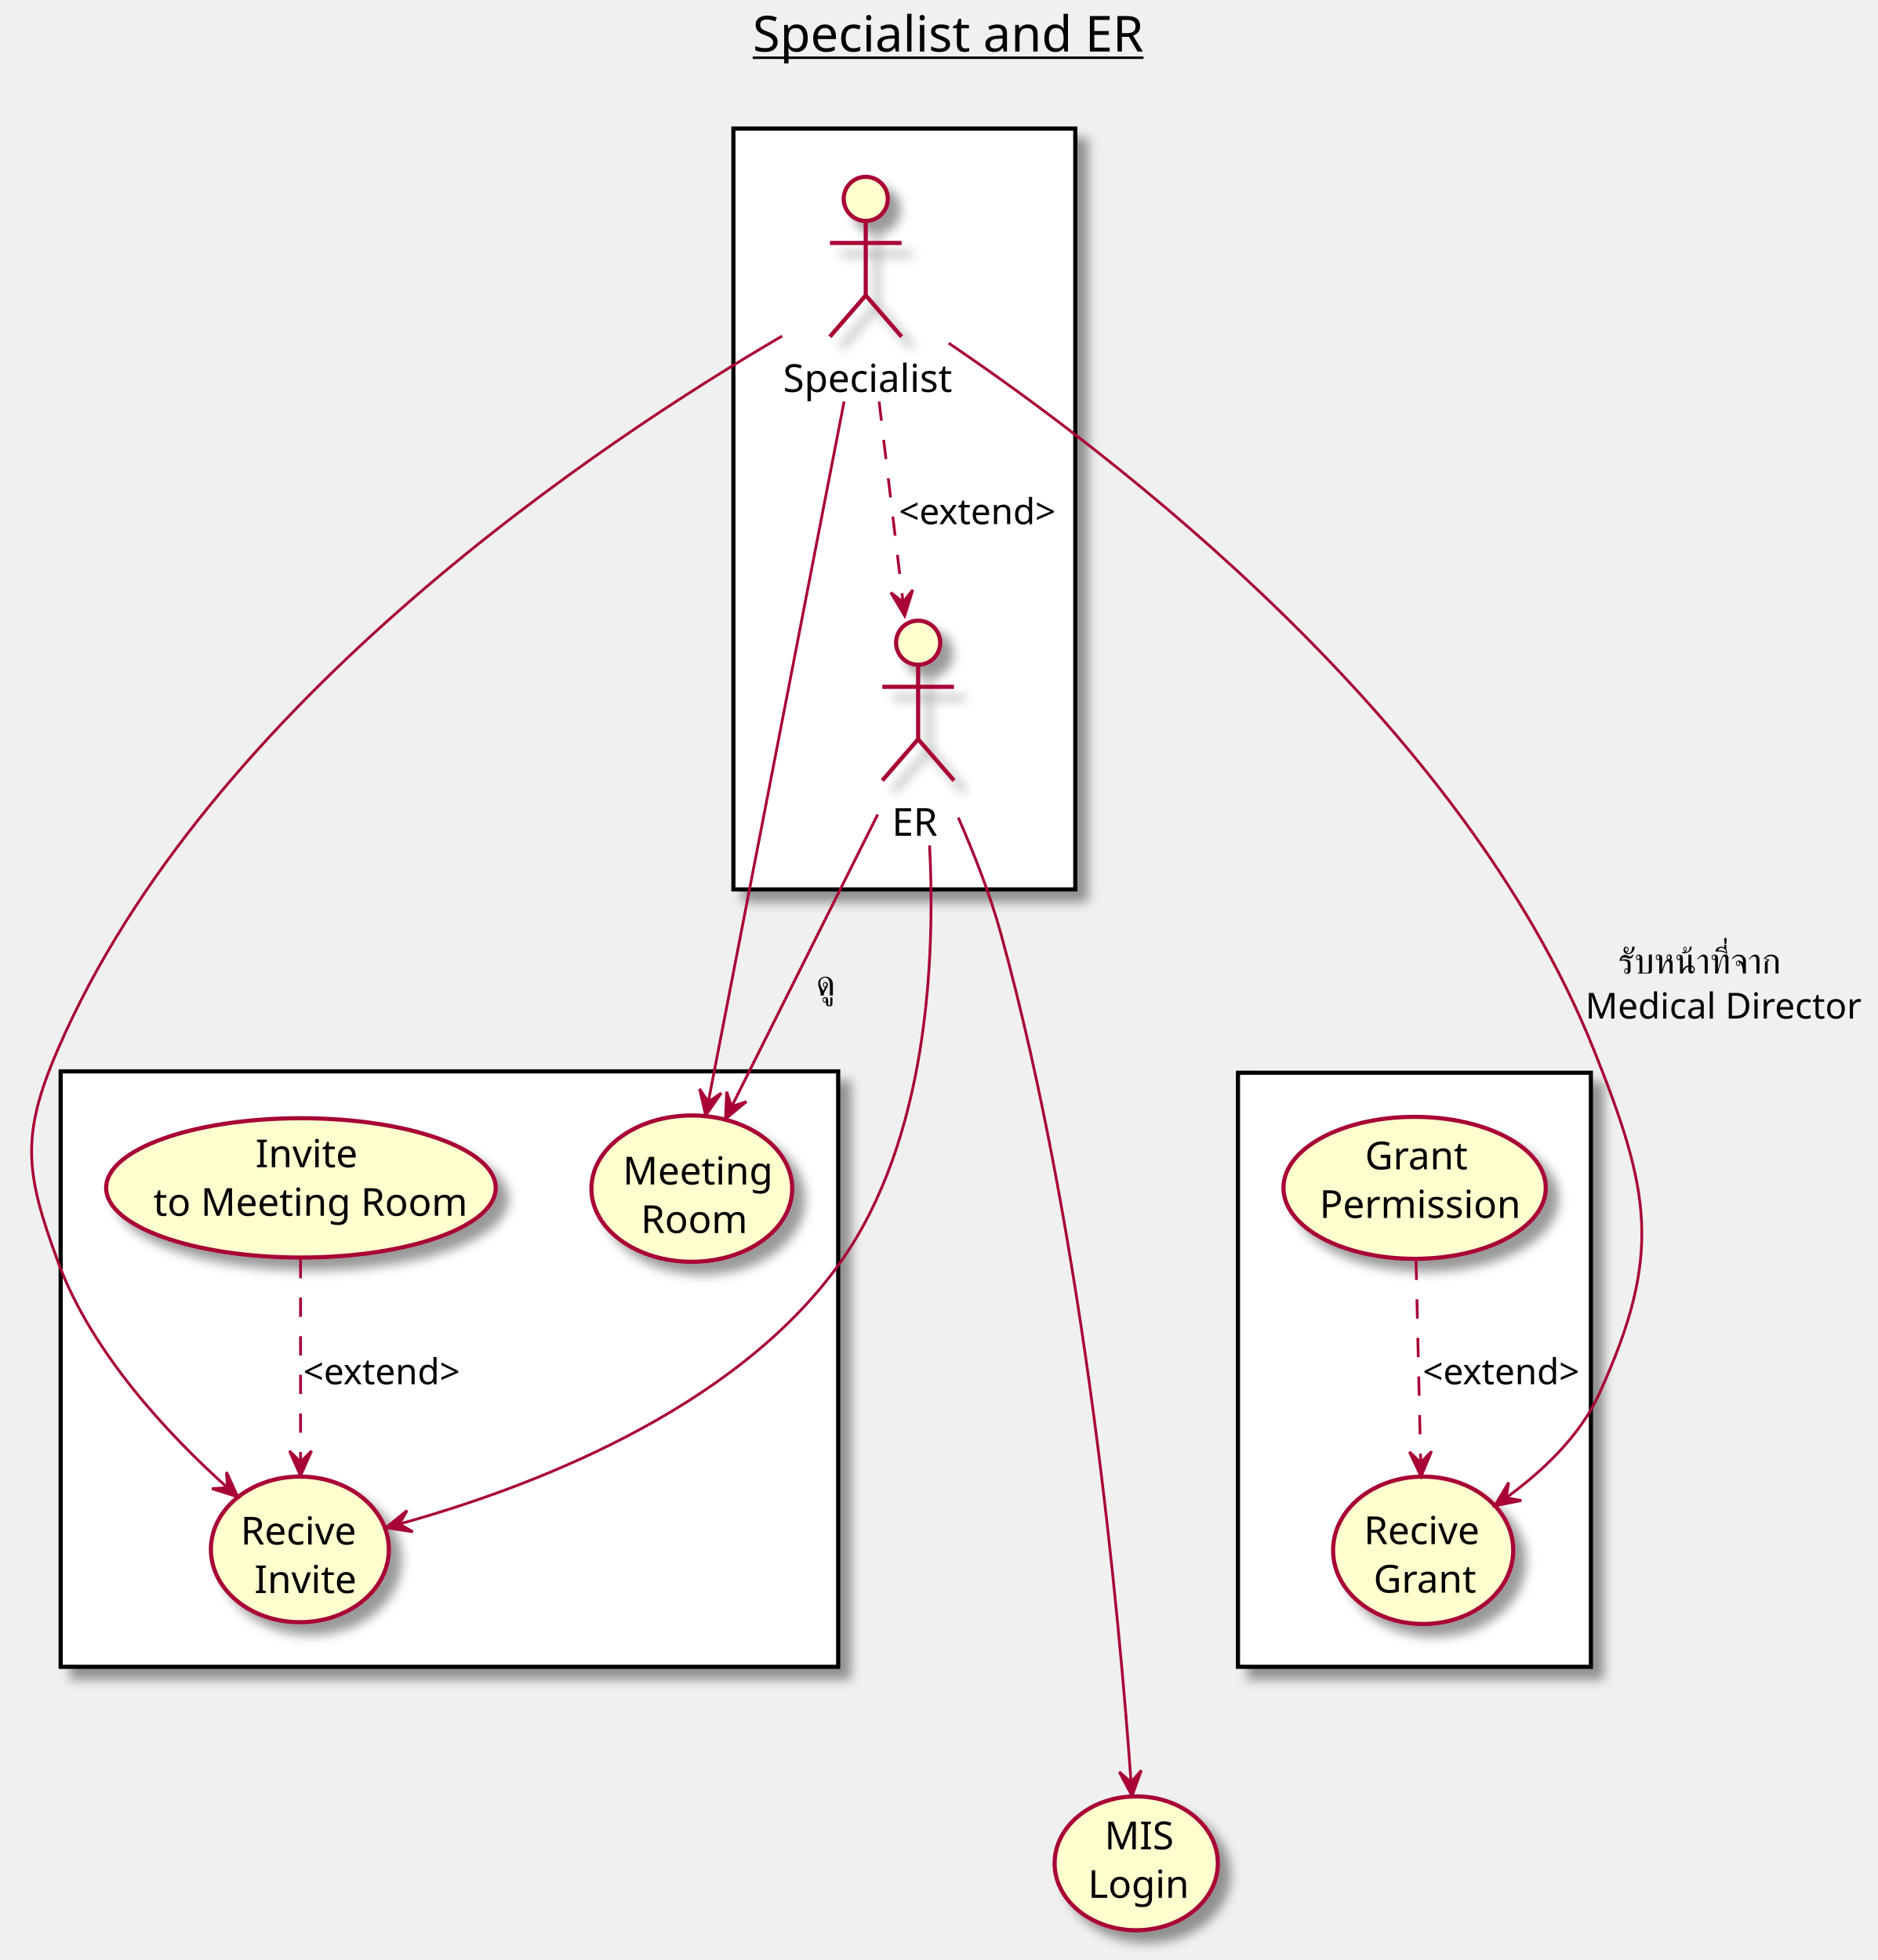
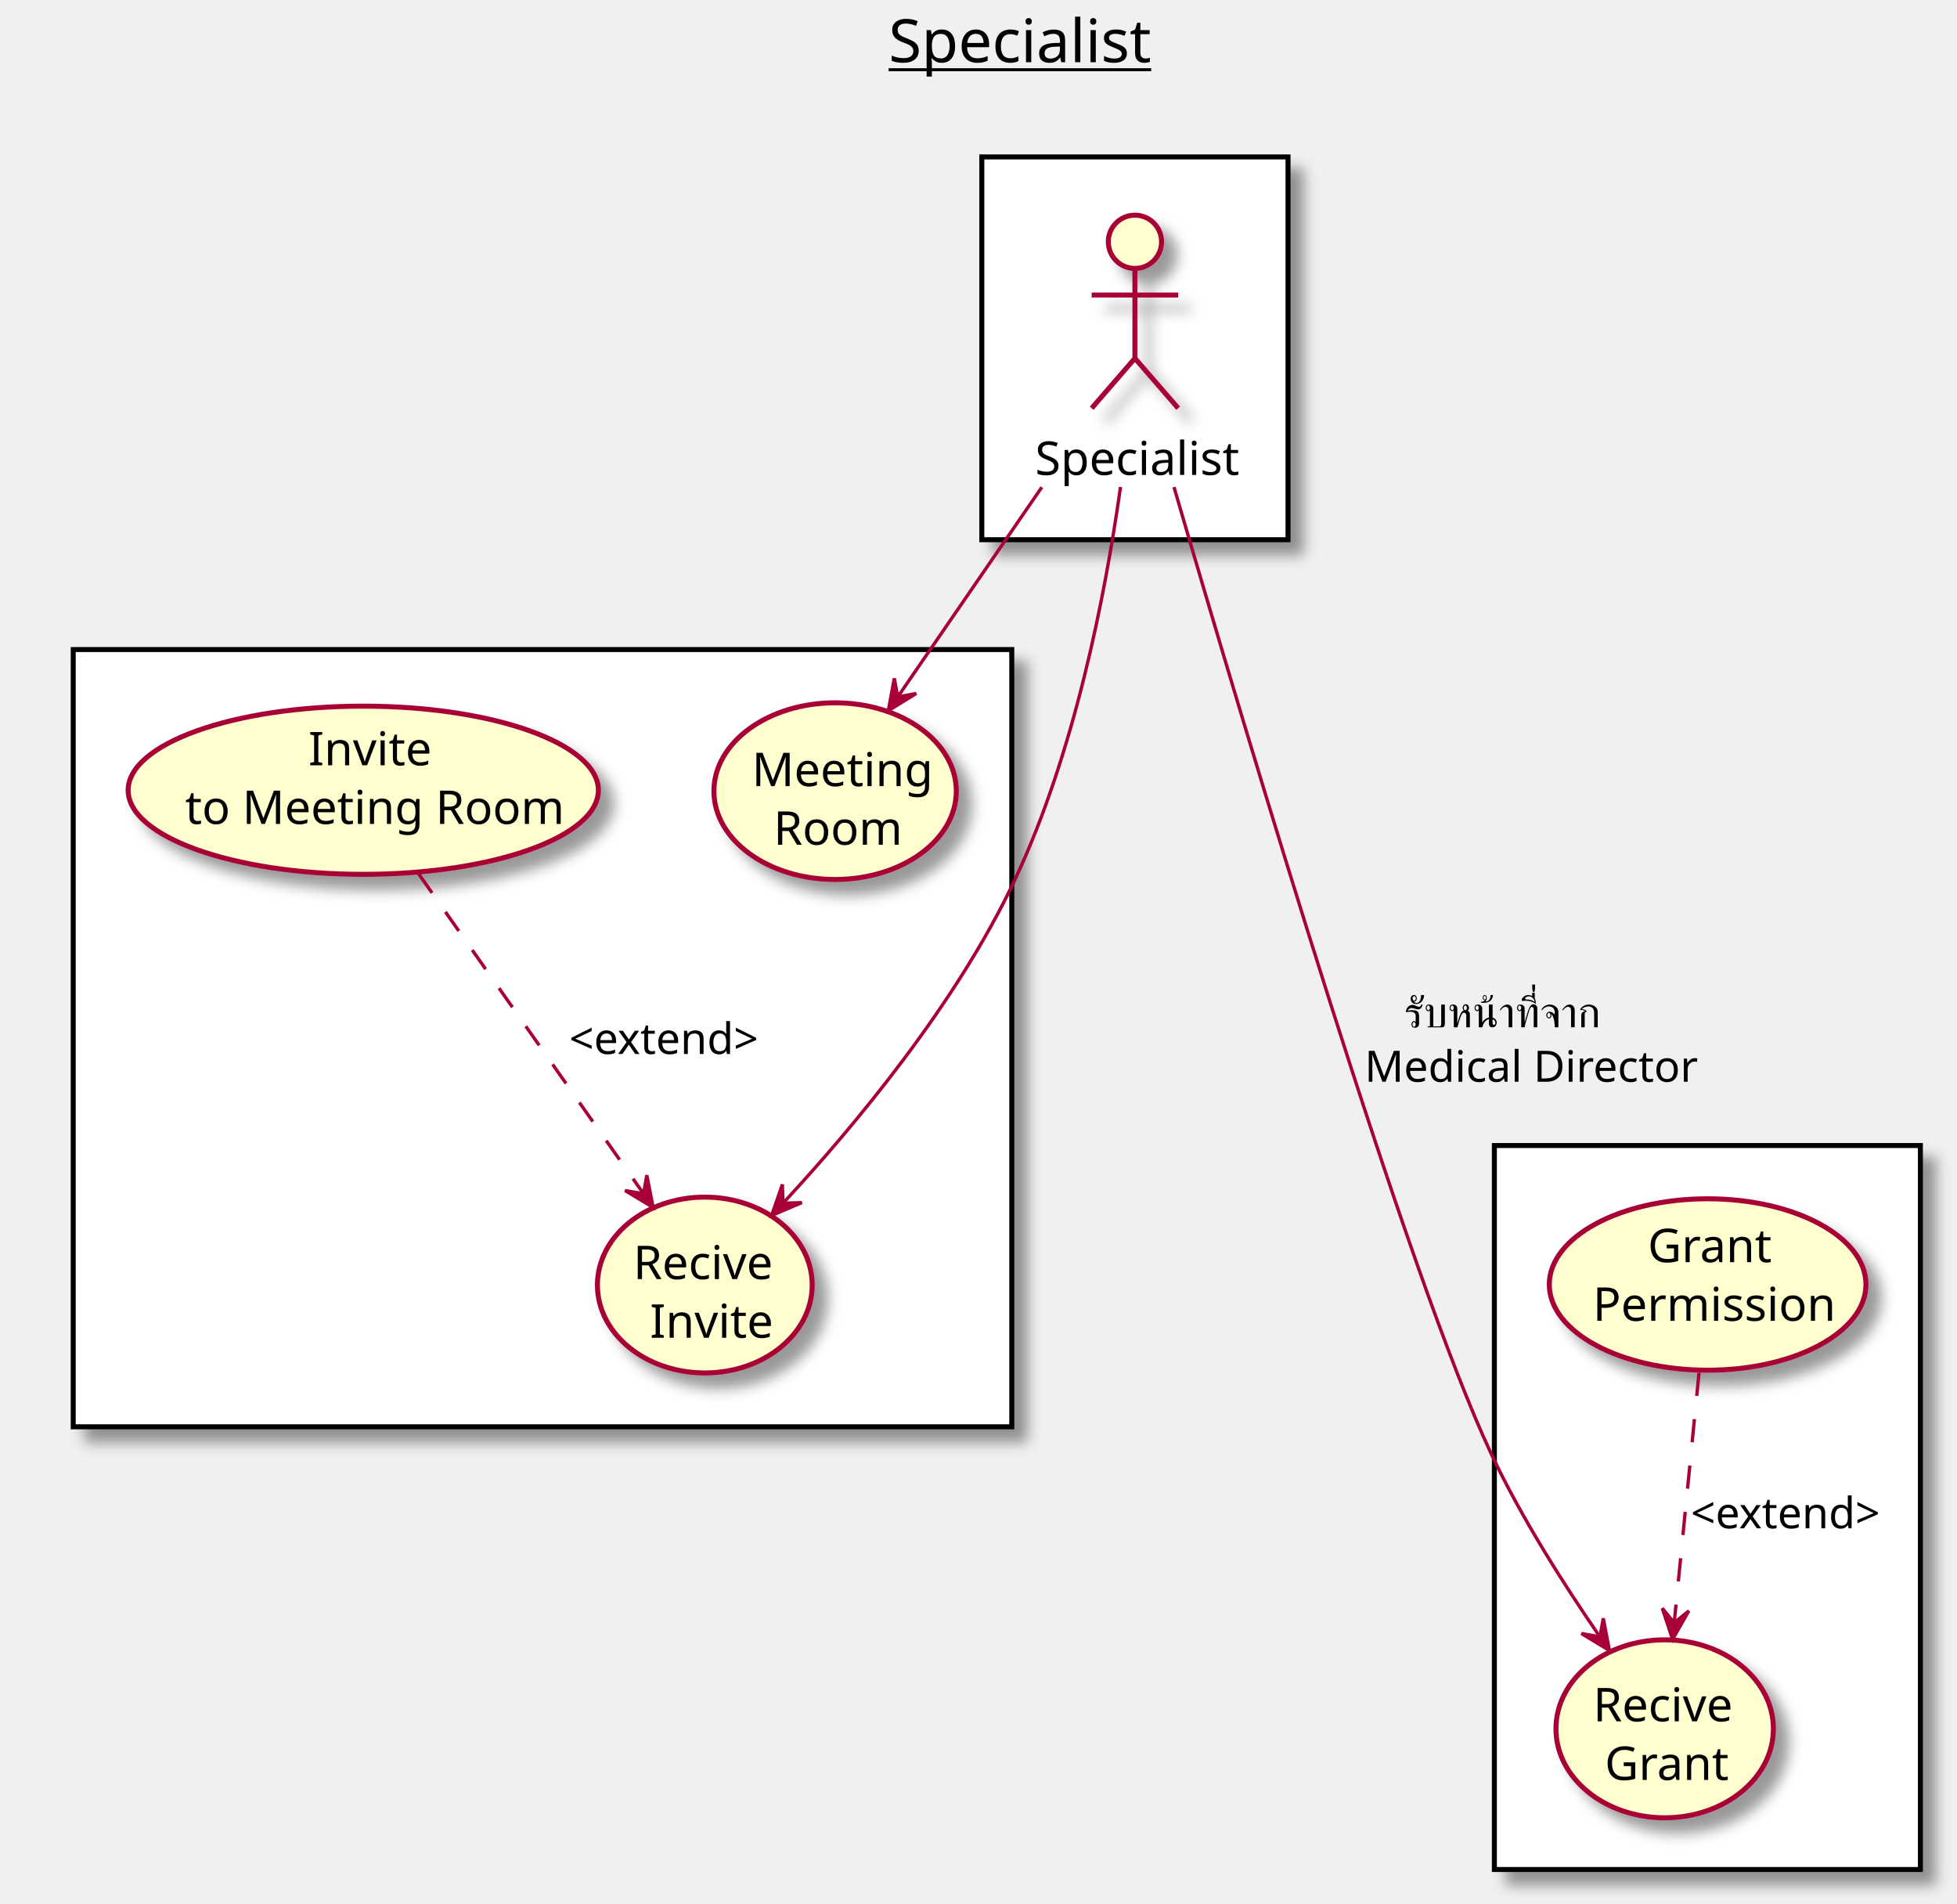
- <svg xmlns="http://www.w3.org/2000/svg" contentScriptType="application/ecmascript" contentStyleType="text/css" height="711px" preserveAspectRatio="none" style="width:681px;height:711px;" version="1.1" viewBox="0 0 681 711" width="681px" zoomAndPan="magnify">
+ <svg xmlns="http://www.w3.org/2000/svg" contentScriptType="application/ecmascript" contentStyleType="text/css" height="572px" preserveAspectRatio="none" style="width:588px;height:572px;" version="1.1" viewBox="0 0 588 572" width="588px" zoomAndPan="magnify">
  <defs>
-     <filter height="300%" id="f13fuijds7cwvm" width="300%" x="-1" y="-1">
+     <filter height="300%" id="fanvnxp862zlo" width="300%" x="-1" y="-1">
      <feGaussianBlur result="blurOut" stdDeviation="2.0" />
      <feColorMatrix in="blurOut" result="blurOut2" type="matrix" values="0 0 0 0 0 0 0 0 0 0 0 0 0 0 0 0 0 0 .4 0" />
      <feOffset dx="4.0" dy="4.0" in="blurOut2" result="blurOut3" />
      <feBlend in="SourceGraphic" in2="blurOut3" mode="normal" />
    </filter>
  </defs>
  <g>
-     <text fill="#000000" font-family="sans-serif" font-size="18" lengthAdjust="spacingAndGlyphs" text-decoration="underline" textLength="142" x="273" y="18.686">Specialist and ER</text>
-     <rect fill="#FFFFFF" filter="url(#f13fuijds7cwvm)" height="276" style="stroke: #000000; stroke-width: 1.5;" width="124" x="266" y="46.641" />
-     <rect fill="#FFFFFF" filter="url(#f13fuijds7cwvm)" height="216" style="stroke: #000000; stroke-width: 1.5;" width="282" x="22" y="388.641" />
-     <rect fill="#FFFFFF" filter="url(#f13fuijds7cwvm)" height="215.5" style="stroke: #000000; stroke-width: 1.5;" width="128" x="449" y="389.141" />
-     <ellipse cx="314" cy="72.141" fill="#FEFECE" filter="url(#f13fuijds7cwvm)" rx="8" ry="8" style="stroke: #A80036; stroke-width: 1.5;" />
-     <path d="M314,80.141 L314,107.141 M301,88.141 L327,88.141 M314,107.141 L301,122.141 M314,107.141 L327,122.141 " fill="none" filter="url(#f13fuijds7cwvm)" style="stroke: #A80036; stroke-width: 1.5;" />
-     <text fill="#000000" font-family="sans-serif" font-size="14" lengthAdjust="spacingAndGlyphs" textLength="60" x="284" y="142.174">Specialist</text>
-     <ellipse cx="333" cy="233.141" fill="#FEFECE" filter="url(#f13fuijds7cwvm)" rx="8" ry="8" style="stroke: #A80036; stroke-width: 1.5;" />
-     <path d="M333,241.141 L333,268.141 M320,249.141 L346,249.141 M333,268.141 L320,283.141 M333,268.141 L346,283.141 " fill="none" filter="url(#f13fuijds7cwvm)" style="stroke: #A80036; stroke-width: 1.5;" />
-     <text fill="#000000" font-family="sans-serif" font-size="14" lengthAdjust="spacingAndGlyphs" textLength="19" x="323.5" y="303.174">ER</text>
-     <ellipse cx="250.916" cy="431.178" fill="#FEFECE" filter="url(#f13fuijds7cwvm)" rx="36.416" ry="26.537" style="stroke: #A80036; stroke-width: 1.5;" />
-     <text fill="#000000" font-family="sans-serif" font-size="14" lengthAdjust="spacingAndGlyphs" textLength="50" x="225.916" y="429.67">Meeting</text>
-     <text fill="#000000" font-family="sans-serif" font-size="14" lengthAdjust="spacingAndGlyphs" textLength="37" x="232.416" y="447.279">Room</text>
-     <ellipse cx="109.146" cy="430.906" fill="#FEFECE" filter="url(#f13fuijds7cwvm)" rx="70.646" ry="25.265" style="stroke: #A80036; stroke-width: 1.5;" />
-     <text fill="#000000" font-family="sans-serif" font-size="14" lengthAdjust="spacingAndGlyphs" textLength="33" x="92.646" y="423.423">Invite</text>
-     <text fill="#000000" font-family="sans-serif" font-size="14" lengthAdjust="spacingAndGlyphs" textLength="107" x="55.646" y="441.032">to Meeting Room</text>
-     <ellipse cx="108.765" cy="562.052" fill="#FEFECE" filter="url(#f13fuijds7cwvm)" rx="32.265" ry="26.412" style="stroke: #A80036; stroke-width: 1.5;" />
-     <text fill="#000000" font-family="sans-serif" font-size="14" lengthAdjust="spacingAndGlyphs" textLength="43" x="87.265" y="560.279">Recive</text>
-     <text fill="#000000" font-family="sans-serif" font-size="14" lengthAdjust="spacingAndGlyphs" textLength="33" x="92.265" y="577.888">Invite</text>
-     <ellipse cx="513.073" cy="430.892" fill="#FEFECE" filter="url(#f13fuijds7cwvm)" rx="47.573" ry="25.751" style="stroke: #A80036; stroke-width: 1.5;" />
-     <text fill="#000000" font-family="sans-serif" font-size="14" lengthAdjust="spacingAndGlyphs" textLength="36" x="495.073" y="424.188">Grant</text>
-     <text fill="#000000" font-family="sans-serif" font-size="14" lengthAdjust="spacingAndGlyphs" textLength="69" x="478.573" y="441.797">Permission</text>
-     <ellipse cx="516.167" cy="562.374" fill="#FEFECE" filter="url(#f13fuijds7cwvm)" rx="32.667" ry="26.733" style="stroke: #A80036; stroke-width: 1.5;" />
-     <text fill="#000000" font-family="sans-serif" font-size="14" lengthAdjust="spacingAndGlyphs" textLength="43" x="494.667" y="560.13">Recive</text>
-     <text fill="#000000" font-family="sans-serif" font-size="14" lengthAdjust="spacingAndGlyphs" textLength="36" x="498.167" y="577.739">Grant</text>
-     <ellipse cx="412.102" cy="675.922" fill="#FEFECE" filter="url(#f13fuijds7cwvm)" rx="29.602" ry="24.282" style="stroke: #A80036; stroke-width: 1.5;" />
-     <text fill="#000000" font-family="sans-serif" font-size="14" lengthAdjust="spacingAndGlyphs" textLength="23" x="400.602" y="670.841">MIS</text>
-     <text fill="#000000" font-family="sans-serif" font-size="14" lengthAdjust="spacingAndGlyphs" textLength="35" x="394.602" y="688.451">Login</text>
-     <path d="M318.844,145.675 C321.491,167.829 324.779,195.347 327.52,218.284 " fill="none" id="Specialist-&gt;ER" style="stroke: #A80036; stroke-width: 1.0; stroke-dasharray: 7.0,7.0;" />
-     <polygon fill="#A80036" points="328.132,223.405,331.036,213.994,327.539,218.44,323.093,214.942,328.132,223.405" style="stroke: #A80036; stroke-width: 1.0;" />
-     <text fill="#000000" font-family="sans-serif" font-size="13" lengthAdjust="spacingAndGlyphs" textLength="55" x="326" y="190.136">&lt;extend&gt;</text>
-     <path d="M109,456.709 C109,477.553 109,507.57 109,530.079 " fill="none" id="InviteToMeetingRoom-&gt;ReciveInvite" style="stroke: #A80036; stroke-width: 1.0; stroke-dasharray: 7.0,7.0;" />
-     <polygon fill="#A80036" points="109,535.339,113,526.339,109,530.339,105,526.339,109,535.339" style="stroke: #A80036; stroke-width: 1.0;" />
-     <text fill="#000000" font-family="sans-serif" font-size="13" lengthAdjust="spacingAndGlyphs" textLength="55" x="110" y="502.136">&lt;extend&gt;</text>
-     <path d="M513.586,457.32 C514.072,478.227 514.765,508.048 515.284,530.369 " fill="none" id="GrantPermission-&gt;ReciveGrant" style="stroke: #A80036; stroke-width: 1.0; stroke-dasharray: 7.0,7.0;" />
-     <polygon fill="#A80036" points="515.406,535.585,519.197,526.495,515.29,530.586,511.199,526.68,515.406,535.585" style="stroke: #A80036; stroke-width: 1.0;" />
-     <text fill="#000000" font-family="sans-serif" font-size="13" lengthAdjust="spacingAndGlyphs" textLength="55" x="516" y="502.136">&lt;extend&gt;</text>
-     <path d="M347.574,296.595 C353.149,309.337 359.098,324.456 363,338.641 C393.63,449.977 406.059,587.62 410.219,646.375 " fill="none" id="ER-&gt;MISLogin" style="stroke: #A80036; stroke-width: 1.0;" />
-     <polygon fill="#A80036" points="410.574,651.476,413.941,642.221,410.228,646.488,405.96,642.775,410.574,651.476" style="stroke: #A80036; stroke-width: 1.0;" />
-     <path d="M337.151,306.656 C339.278,348.307 336.408,413.185 305,457.641 C266.516,512.113 190.301,540.268 145.085,552.772 " fill="none" id="ER-&gt;ReciveInvite" style="stroke: #A80036; stroke-width: 1.0;" />
-     <polygon fill="#A80036" points="139.999,554.149,149.732,555.657,144.825,552.842,147.641,547.935,139.999,554.149" style="stroke: #A80036; stroke-width: 1.0;" />
-     <path d="M318.34,295.461 C303.385,325.37 280.323,371.495 265.446,401.249 " fill="none" id="ER-&gt;MeetingRoom" style="stroke: #A80036; stroke-width: 1.0;" />
-     <polygon fill="#A80036" points="263.131,405.879,270.734,399.618,265.367,401.406,263.578,396.04,263.131,405.879" style="stroke: #A80036; stroke-width: 1.0;" />
-     <text fill="#000000" font-family="sans-serif" font-size="13" lengthAdjust="spacingAndGlyphs" textLength="8" x="296" y="361.136">ดู</text>
-     <path d="M344.104,124.488 C402.621,164.13 530.157,261.006 578,380.641 C598.631,432.231 603.072,455.095 580,505.641 C572.977,521.027 559.349,533.79 546.467,543.181 " fill="none" id="Specialist-&gt;ReciveGrant" style="stroke: #A80036; stroke-width: 1.0;" />
-     <polygon fill="#A80036" points="542.137,546.235,551.797,544.314,546.222,543.352,547.185,537.778,542.137,546.235" style="stroke: #A80036; stroke-width: 1.0;" />
-     <text fill="#000000" font-family="sans-serif" font-size="13" lengthAdjust="spacingAndGlyphs" textLength="70" x="587" y="353.136">รับหน้าที่จาก</text>
-     <text fill="#000000" font-family="sans-serif" font-size="13" lengthAdjust="spacingAndGlyphs" textLength="94" x="575" y="369.487">Medical Director</text>
-     <path d="M306.148,145.645 C293.373,211.55 268.368,340.545 256.946,399.466 " fill="none" id="Specialist-&gt;MeetingRoom" style="stroke: #A80036; stroke-width: 1.0;" />
-     <polygon fill="#A80036" points="255.95,404.606,261.589,396.531,256.901,399.697,253.736,395.009,255.95,404.606" style="stroke: #A80036; stroke-width: 1.0;" />
-     <path d="M283.665,121.896 C220.402,158.817 75.726,254.065 21,380.641 C7.419,412.053 9.191,425.521 21,457.641 C33.182,490.776 61.204,520.547 82.377,539.56 " fill="none" id="Specialist-&gt;ReciveInvite" style="stroke: #A80036; stroke-width: 1.0;" />
-     <polygon fill="#A80036" points="86.246,542.983,82.156,534.023,82.501,539.669,76.855,540.014,86.246,542.983" style="stroke: #A80036; stroke-width: 1.0;" />
+     <text fill="#000000" font-family="sans-serif" font-size="18" lengthAdjust="spacingAndGlyphs" text-decoration="underline" textLength="77" x="267" y="18.686">Specialist</text>
+     <rect fill="#FFFFFF" filter="url(#fanvnxp862zlo)" height="115" style="stroke: #000000; stroke-width: 1.5;" width="92" x="295" y="47.141" />
+     <rect fill="#FFFFFF" filter="url(#fanvnxp862zlo)" height="233.5" style="stroke: #000000; stroke-width: 1.5;" width="282" x="22" y="195.141" />
+     <rect fill="#FFFFFF" filter="url(#fanvnxp862zlo)" height="217.5" style="stroke: #000000; stroke-width: 1.5;" width="128" x="449" y="344.141" />
+     <ellipse cx="341" cy="72.641" fill="#FEFECE" filter="url(#fanvnxp862zlo)" rx="8" ry="8" style="stroke: #A80036; stroke-width: 1.5;" />
+     <path d="M341,80.641 L341,107.641 M328,88.641 L354,88.641 M341,107.641 L328,122.641 M341,107.641 L354,122.641 " fill="none" filter="url(#fanvnxp862zlo)" style="stroke: #A80036; stroke-width: 1.5;" />
+     <text fill="#000000" font-family="sans-serif" font-size="14" lengthAdjust="spacingAndGlyphs" textLength="60" x="311" y="142.674">Specialist</text>
+     <ellipse cx="250.916" cy="237.678" fill="#FEFECE" filter="url(#fanvnxp862zlo)" rx="36.416" ry="26.537" style="stroke: #A80036; stroke-width: 1.5;" />
+     <text fill="#000000" font-family="sans-serif" font-size="14" lengthAdjust="spacingAndGlyphs" textLength="50" x="225.916" y="236.169">Meeting</text>
+     <text fill="#000000" font-family="sans-serif" font-size="14" lengthAdjust="spacingAndGlyphs" textLength="37" x="232.416" y="253.779">Room</text>
+     <ellipse cx="109.146" cy="237.406" fill="#FEFECE" filter="url(#fanvnxp862zlo)" rx="70.646" ry="25.265" style="stroke: #A80036; stroke-width: 1.5;" />
+     <text fill="#000000" font-family="sans-serif" font-size="14" lengthAdjust="spacingAndGlyphs" textLength="33" x="92.646" y="229.923">Invite</text>
+     <text fill="#000000" font-family="sans-serif" font-size="14" lengthAdjust="spacingAndGlyphs" textLength="107" x="55.646" y="247.532">to Meeting Room</text>
+     <ellipse cx="211.765" cy="386.052" fill="#FEFECE" filter="url(#fanvnxp862zlo)" rx="32.265" ry="26.412" style="stroke: #A80036; stroke-width: 1.5;" />
+     <text fill="#000000" font-family="sans-serif" font-size="14" lengthAdjust="spacingAndGlyphs" textLength="43" x="190.265" y="384.279">Recive</text>
+     <text fill="#000000" font-family="sans-serif" font-size="14" lengthAdjust="spacingAndGlyphs" textLength="33" x="195.265" y="401.888">Invite</text>
+     <ellipse cx="513.073" cy="385.892" fill="#FEFECE" filter="url(#fanvnxp862zlo)" rx="47.573" ry="25.751" style="stroke: #A80036; stroke-width: 1.5;" />
+     <text fill="#000000" font-family="sans-serif" font-size="14" lengthAdjust="spacingAndGlyphs" textLength="36" x="495.073" y="379.188">Grant</text>
+     <text fill="#000000" font-family="sans-serif" font-size="14" lengthAdjust="spacingAndGlyphs" textLength="69" x="478.573" y="396.797">Permission</text>
+     <ellipse cx="500.167" cy="519.374" fill="#FEFECE" filter="url(#fanvnxp862zlo)" rx="32.667" ry="26.733" style="stroke: #A80036; stroke-width: 1.5;" />
+     <text fill="#000000" font-family="sans-serif" font-size="14" lengthAdjust="spacingAndGlyphs" textLength="43" x="478.667" y="517.13">Recive</text>
+     <text fill="#000000" font-family="sans-serif" font-size="14" lengthAdjust="spacingAndGlyphs" textLength="36" x="482.167" y="534.739">Grant</text>
+     <path d="M125.778,262.505 C144.283,288.826 173.985,331.071 193.245,358.466 " fill="none" id="InviteToMeetingRoom-&gt;ReciveInvite" style="stroke: #A80036; stroke-width: 1.0; stroke-dasharray: 7.0,7.0;" />
+     <polygon fill="#A80036" points="196.244,362.73,194.34,353.067,193.368,358.639,187.795,357.668,196.244,362.73" style="stroke: #A80036; stroke-width: 1.0;" />
+     <text fill="#000000" font-family="sans-serif" font-size="13" lengthAdjust="spacingAndGlyphs" textLength="55" x="171" y="316.636">&lt;extend&gt;</text>
+     <path d="M510.493,412.399 C508.367,433.827 505.31,464.636 503.043,487.475 " fill="none" id="GrantPermission-&gt;ReciveGrant" style="stroke: #A80036; stroke-width: 1.0; stroke-dasharray: 7.0,7.0;" />
+     <polygon fill="#A80036" points="502.543,492.513,507.413,483.952,503.037,487.538,499.452,483.162,502.543,492.513" style="stroke: #A80036; stroke-width: 1.0;" />
+     <text fill="#000000" font-family="sans-serif" font-size="13" lengthAdjust="spacingAndGlyphs" textLength="55" x="508" y="459.136">&lt;extend&gt;</text>
+     <path d="M352.738,146.334 C374.959,222.56 423.161,383.92 448,436.641 C457.089,455.932 469.965,476.15 480.63,491.622 " fill="none" id="Specialist-&gt;ReciveGrant" style="stroke: #A80036; stroke-width: 1.0;" />
+     <polygon fill="#A80036" points="483.574,495.856,481.72,486.183,480.719,491.751,475.152,490.75,483.574,495.856" style="stroke: #A80036; stroke-width: 1.0;" />
+     <text fill="#000000" font-family="sans-serif" font-size="13" lengthAdjust="spacingAndGlyphs" textLength="70" x="422" y="308.636">รับหน้าที่จาก</text>
+     <text fill="#000000" font-family="sans-serif" font-size="13" lengthAdjust="spacingAndGlyphs" textLength="94" x="410" y="324.987">Medical Director</text>
+     <path d="M313.017,146.372 C299.031,166.729 282.474,190.829 269.987,209.004 " fill="none" id="Specialist-&gt;MeetingRoom" style="stroke: #A80036; stroke-width: 1.0;" />
+     <polygon fill="#A80036" points="266.904,213.492,275.297,208.339,269.735,209.37,268.703,203.809,266.904,213.492" style="stroke: #A80036; stroke-width: 1.0;" />
+     <path d="M336.669,146.287 C332.02,179.274 322.763,226.344 305,264.141 C287.423,301.543 256.741,338.286 235.448,361.289 " fill="none" id="Specialist-&gt;ReciveInvite" style="stroke: #A80036; stroke-width: 1.0;" />
+     <polygon fill="#A80036" points="231.851,365.141,240.917,361.293,235.264,361.486,235.071,355.833,231.851,365.141" style="stroke: #A80036; stroke-width: 1.0;" />
  </g>
</svg>
